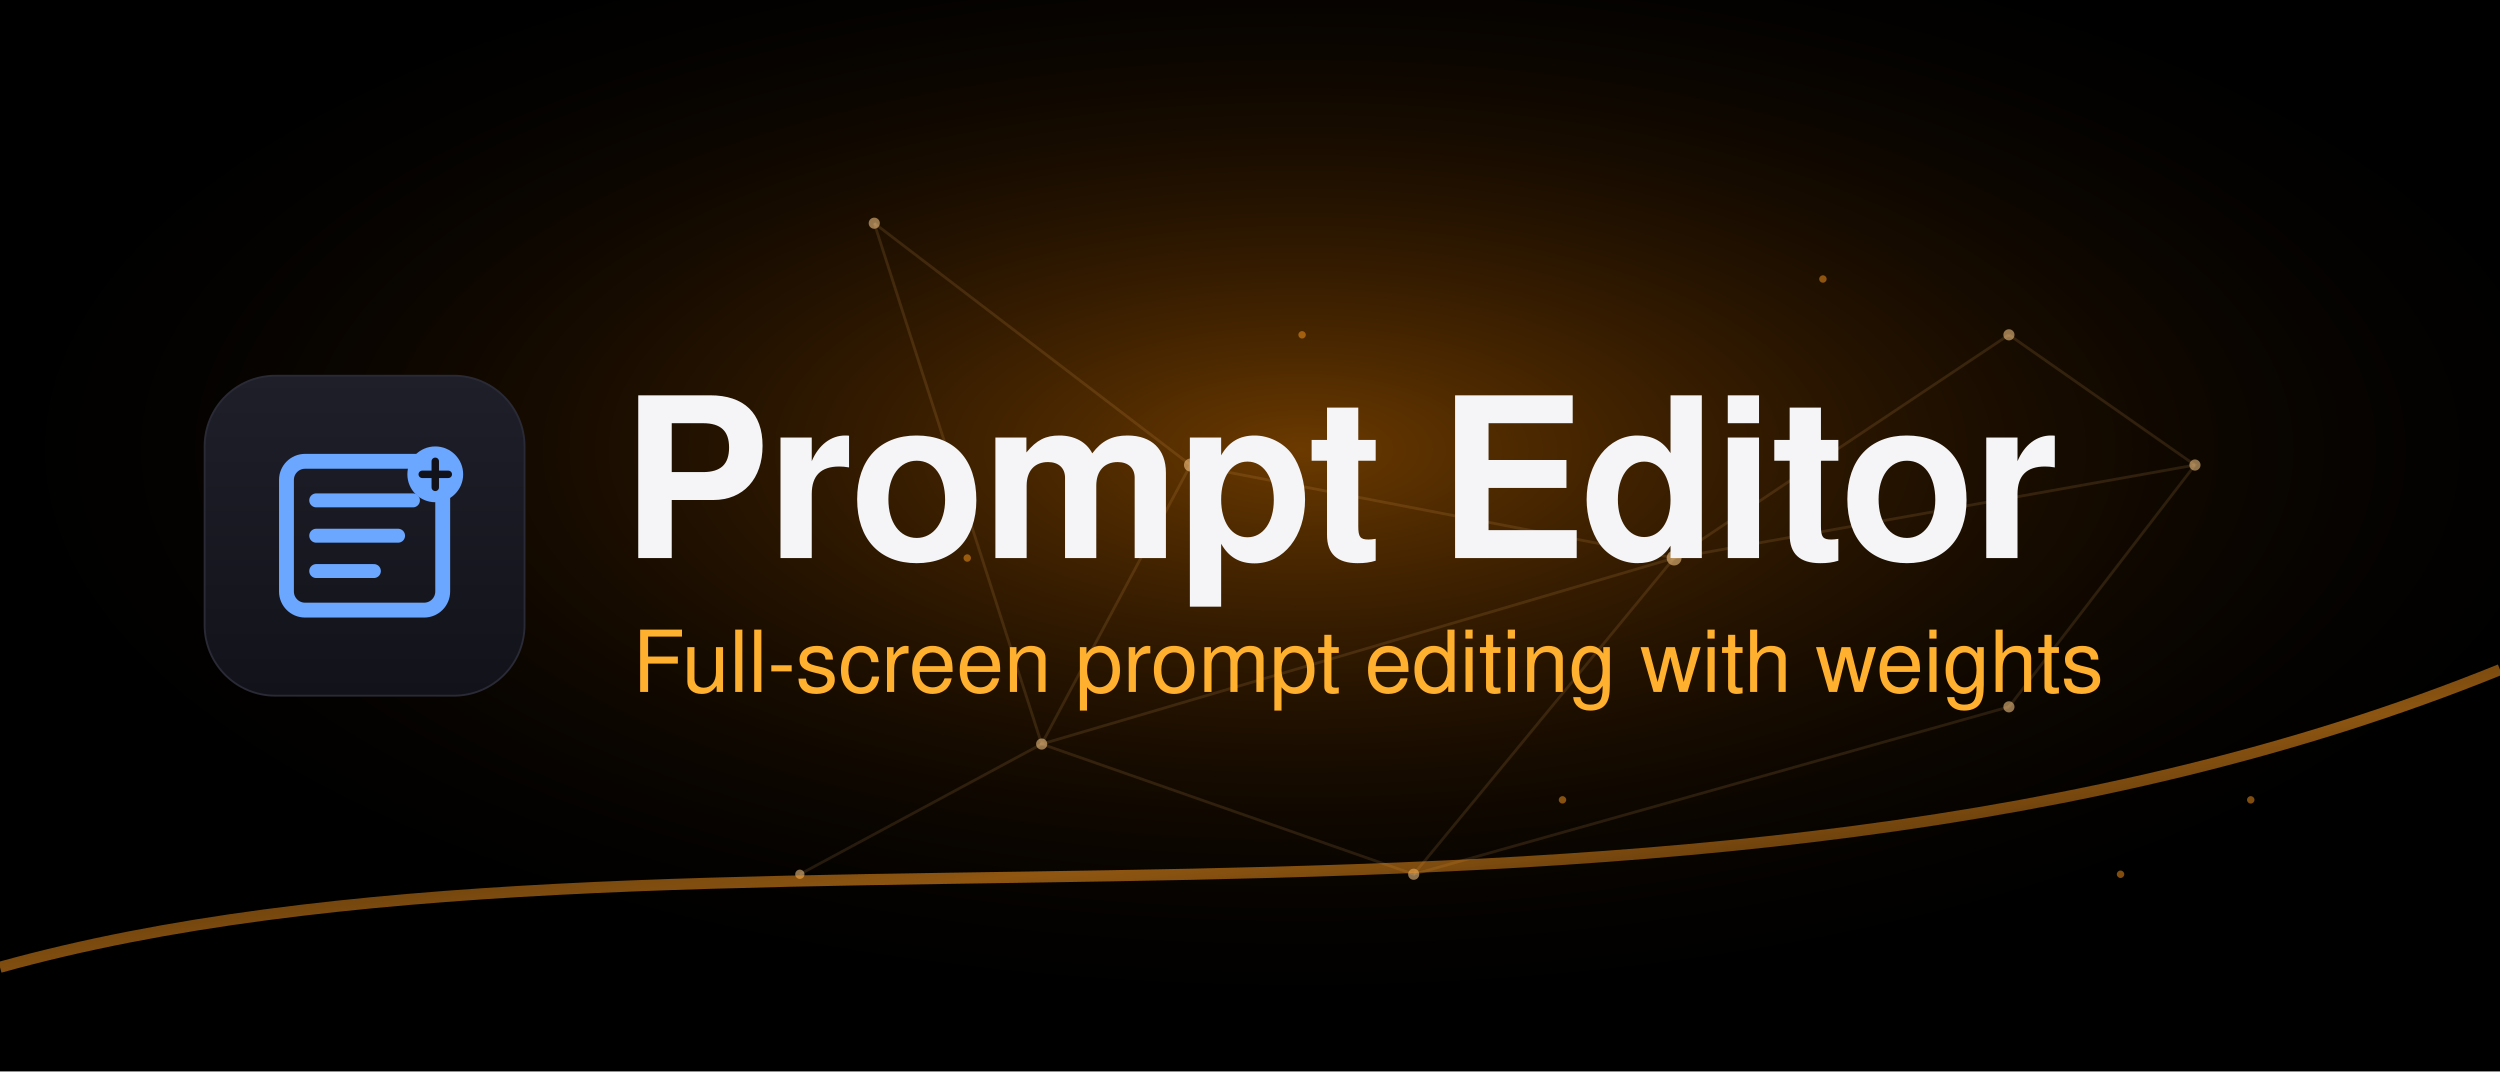
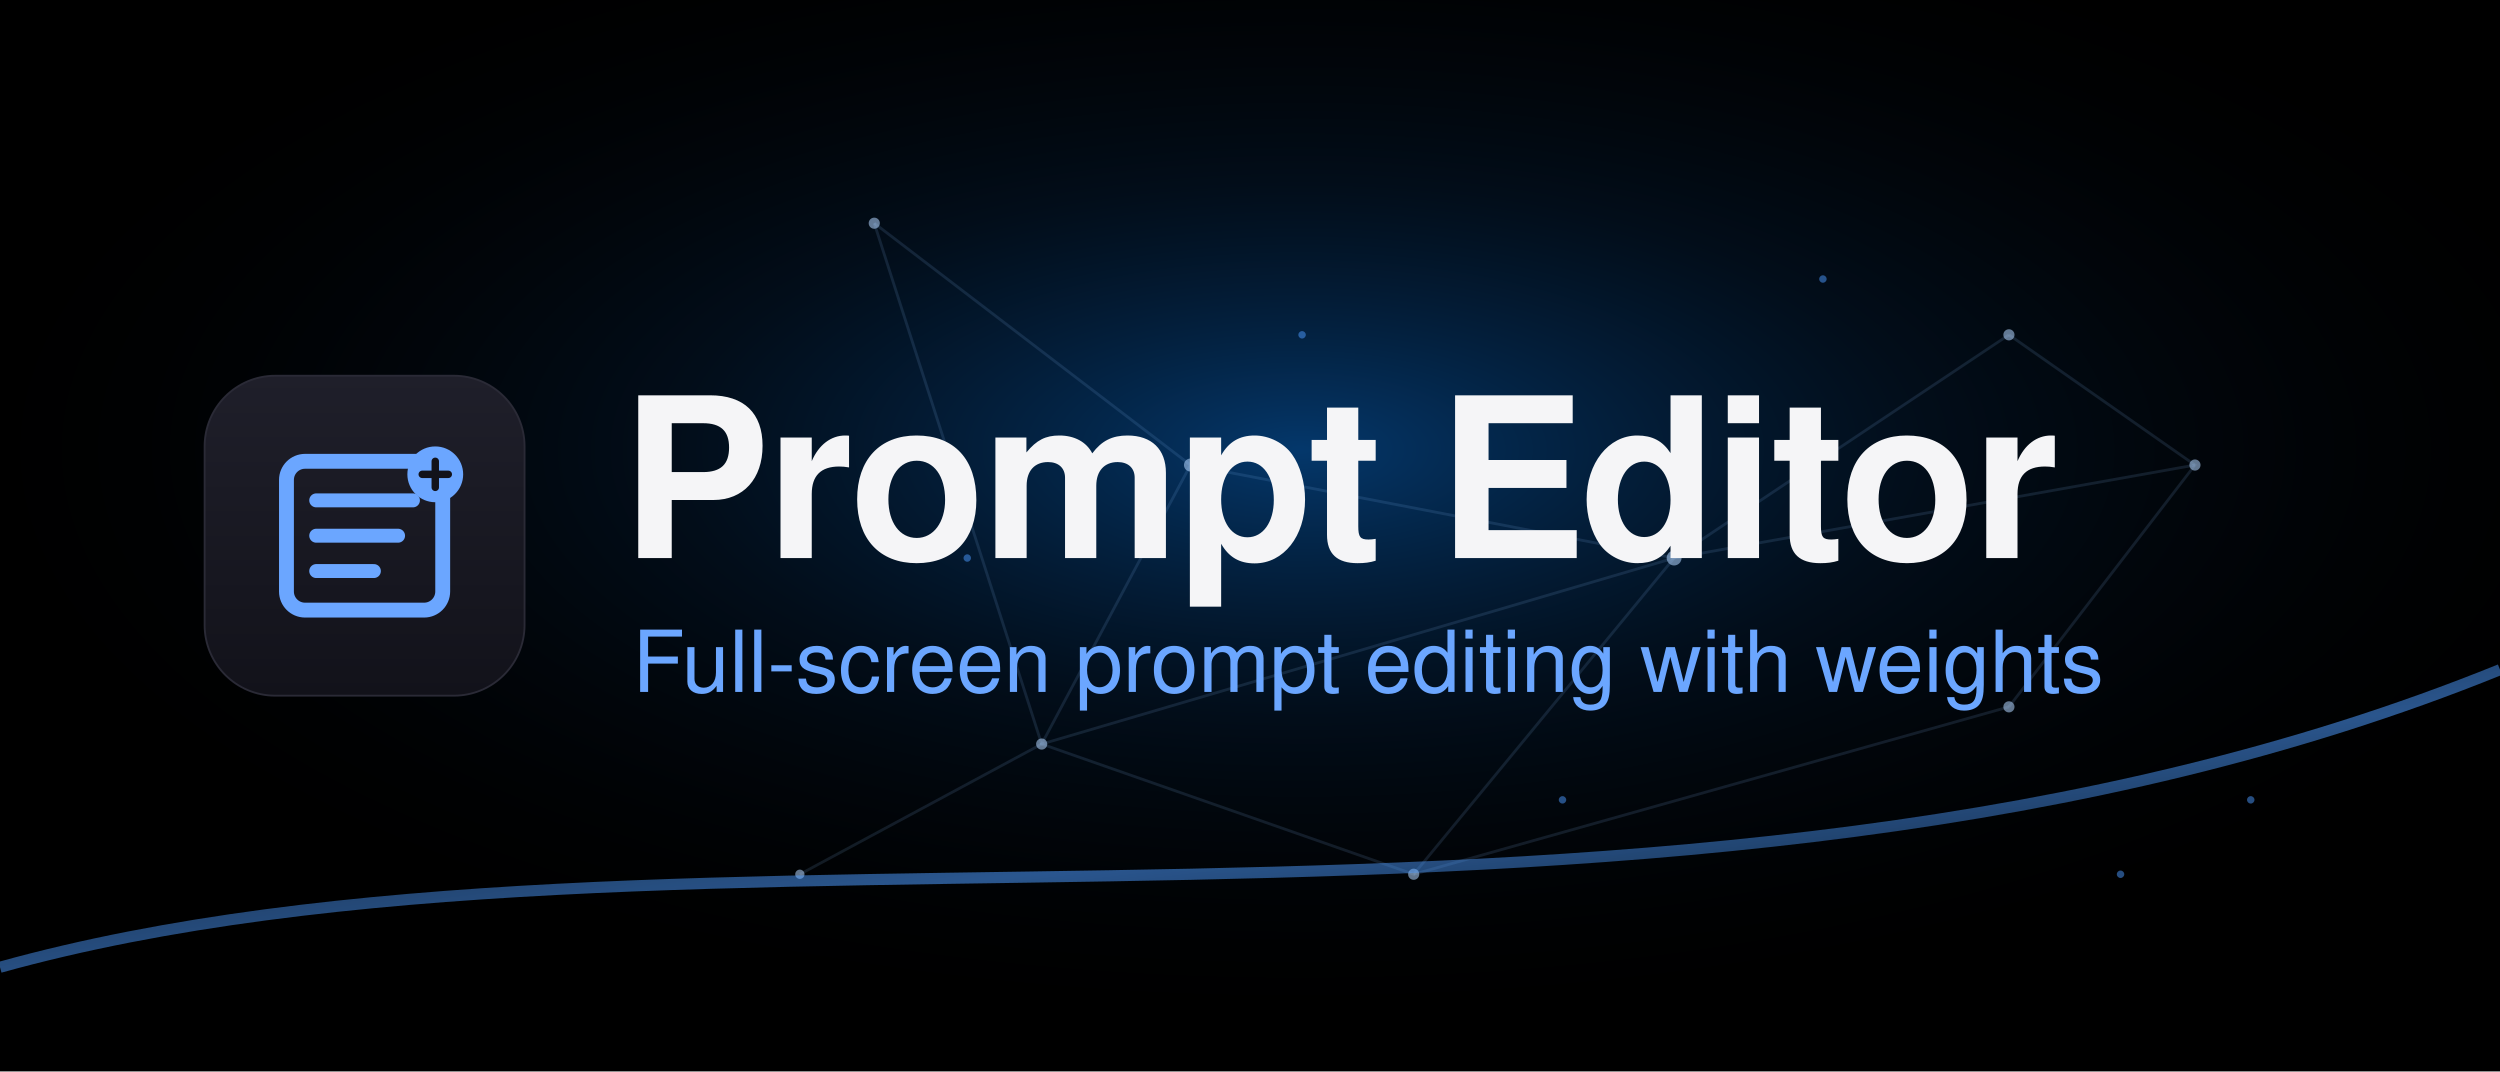
<svg xmlns="http://www.w3.org/2000/svg" width="1344" height="576" viewBox="0 0 1344 576">
  <defs>
    <linearGradient id="tile" x1="0" y1="0" x2="0" y2="1">
      <stop offset="0" stop-color="#1f1f2a" />
      <stop offset="1" stop-color="#12121a" />
    </linearGradient>
    <radialGradient id="glow" cx="52%" cy="42%" r="55%">
-       <stop offset="0" stop-color="#ff8a00" stop-opacity="0.42" />
-       <stop offset="0.45" stop-color="#b85e00" stop-opacity="0.18" />
+       <stop offset="0" stop-color="#0a84ff" stop-opacity="0.42" />
+       <stop offset="0.45" stop-color="#0a4a8f" stop-opacity="0.18" />
      <stop offset="1" stop-color="#000000" stop-opacity="0" />
    </radialGradient>
    <linearGradient id="sweep" x1="0" y1="0" x2="1" y2="1">
-       <stop offset="0" stop-color="#ff9a1f" stop-opacity="0" />
-       <stop offset="0.55" stop-color="#ff9a1f" stop-opacity="0.55" />
-       <stop offset="1" stop-color="#ff9a1f" stop-opacity="0" />
+       <stop offset="0" stop-color="#4d9bff" stop-opacity="0" />
+       <stop offset="0.55" stop-color="#4d9bff" stop-opacity="0.55" />
+       <stop offset="1" stop-color="#4d9bff" stop-opacity="0" />
    </linearGradient>
  </defs>
  <rect width="1344" height="576" fill="#000000" />
  <rect width="1344" height="576" fill="url(#glow)" />
-   <g stroke="#ffb86b" stroke-opacity="0.13" stroke-width="1.5" fill="none">
+   <g stroke="#8fc0ff" stroke-opacity="0.13" stroke-width="1.5" fill="none">
    <path d="M470 120 L640 250 L560 400 L760 470 L900 300 L1080 180" />
    <path d="M640 250 L900 300 M560 400 L900 300 M470 120 L560 400 M760 470 L1080 380 M900 300 L1180 250" />
    <path d="M430 470 L560 400 M1080 180 L1180 250 L1080 380" />
  </g>
-   <g fill="#ffce8a" fill-opacity="0.55">
+   <g fill="#b3d4ff" fill-opacity="0.55">
    <circle cx="470" cy="120" r="3" />
    <circle cx="640" cy="250" r="3.5" />
    <circle cx="560" cy="400" r="3" />
    <circle cx="760" cy="470" r="3" />
    <circle cx="900" cy="300" r="4" />
    <circle cx="1080" cy="180" r="3" />
    <circle cx="1180" cy="250" r="3" />
    <circle cx="1080" cy="380" r="3" />
    <circle cx="430" cy="470" r="2.5" />
  </g>
-   <g fill="#ff9a1f" fill-opacity="0.5">
+   <g fill="#4d9bff" fill-opacity="0.5">
    <circle cx="1210" cy="430" r="2" />
    <circle cx="980" cy="150" r="2" />
    <circle cx="700" cy="180" r="2" />
    <circle cx="520" cy="300" r="2" />
    <circle cx="1140" cy="470" r="2" />
    <circle cx="840" cy="430" r="2" />
  </g>
  <path d="M0 520 C 360 420, 900 540, 1344 360" stroke="url(#sweep)" stroke-width="6" fill="none" />
  <g transform="translate(96,188) scale(0.5)">
    <rect x="28" y="28" width="344" height="344" rx="76" fill="url(#tile)" stroke="#2a2a36" stroke-width="2" />
    <rect x="116" y="120" width="168" height="160" rx="20" fill="none" stroke="#6ba6ff" stroke-width="16" />
    <g fill="none" stroke="#6ba6ff" stroke-width="15" stroke-linecap="round">
      <path d="M148,162 H252" />
      <path d="M148,200 H236" />
      <path d="M148,238 H210" />
    </g>
    <circle cx="276" cy="134" r="30" fill="#6ba6ff" />
    <g stroke="#12121a" stroke-width="8" stroke-linecap="round">
      <path d="M276,120 V148" />
      <path d="M262,134 H290" />
    </g>
  </g>
  <text x="334" y="300" font-family="Helvetica, Arial, sans-serif" font-weight="bold" font-size="120" fill="#f5f5f7" letter-spacing="-2">Prompt Editor</text>
-   <text x="340" y="372" font-family="Helvetica, Arial, sans-serif" font-weight="500" font-size="46" fill="#ffb02e">Full-screen prompt editing with weights</text>
+   <text x="340" y="372" font-family="Helvetica, Arial, sans-serif" font-weight="500" font-size="46" fill="#6ba6ff">Full-screen prompt editing with weights</text>
</svg>
